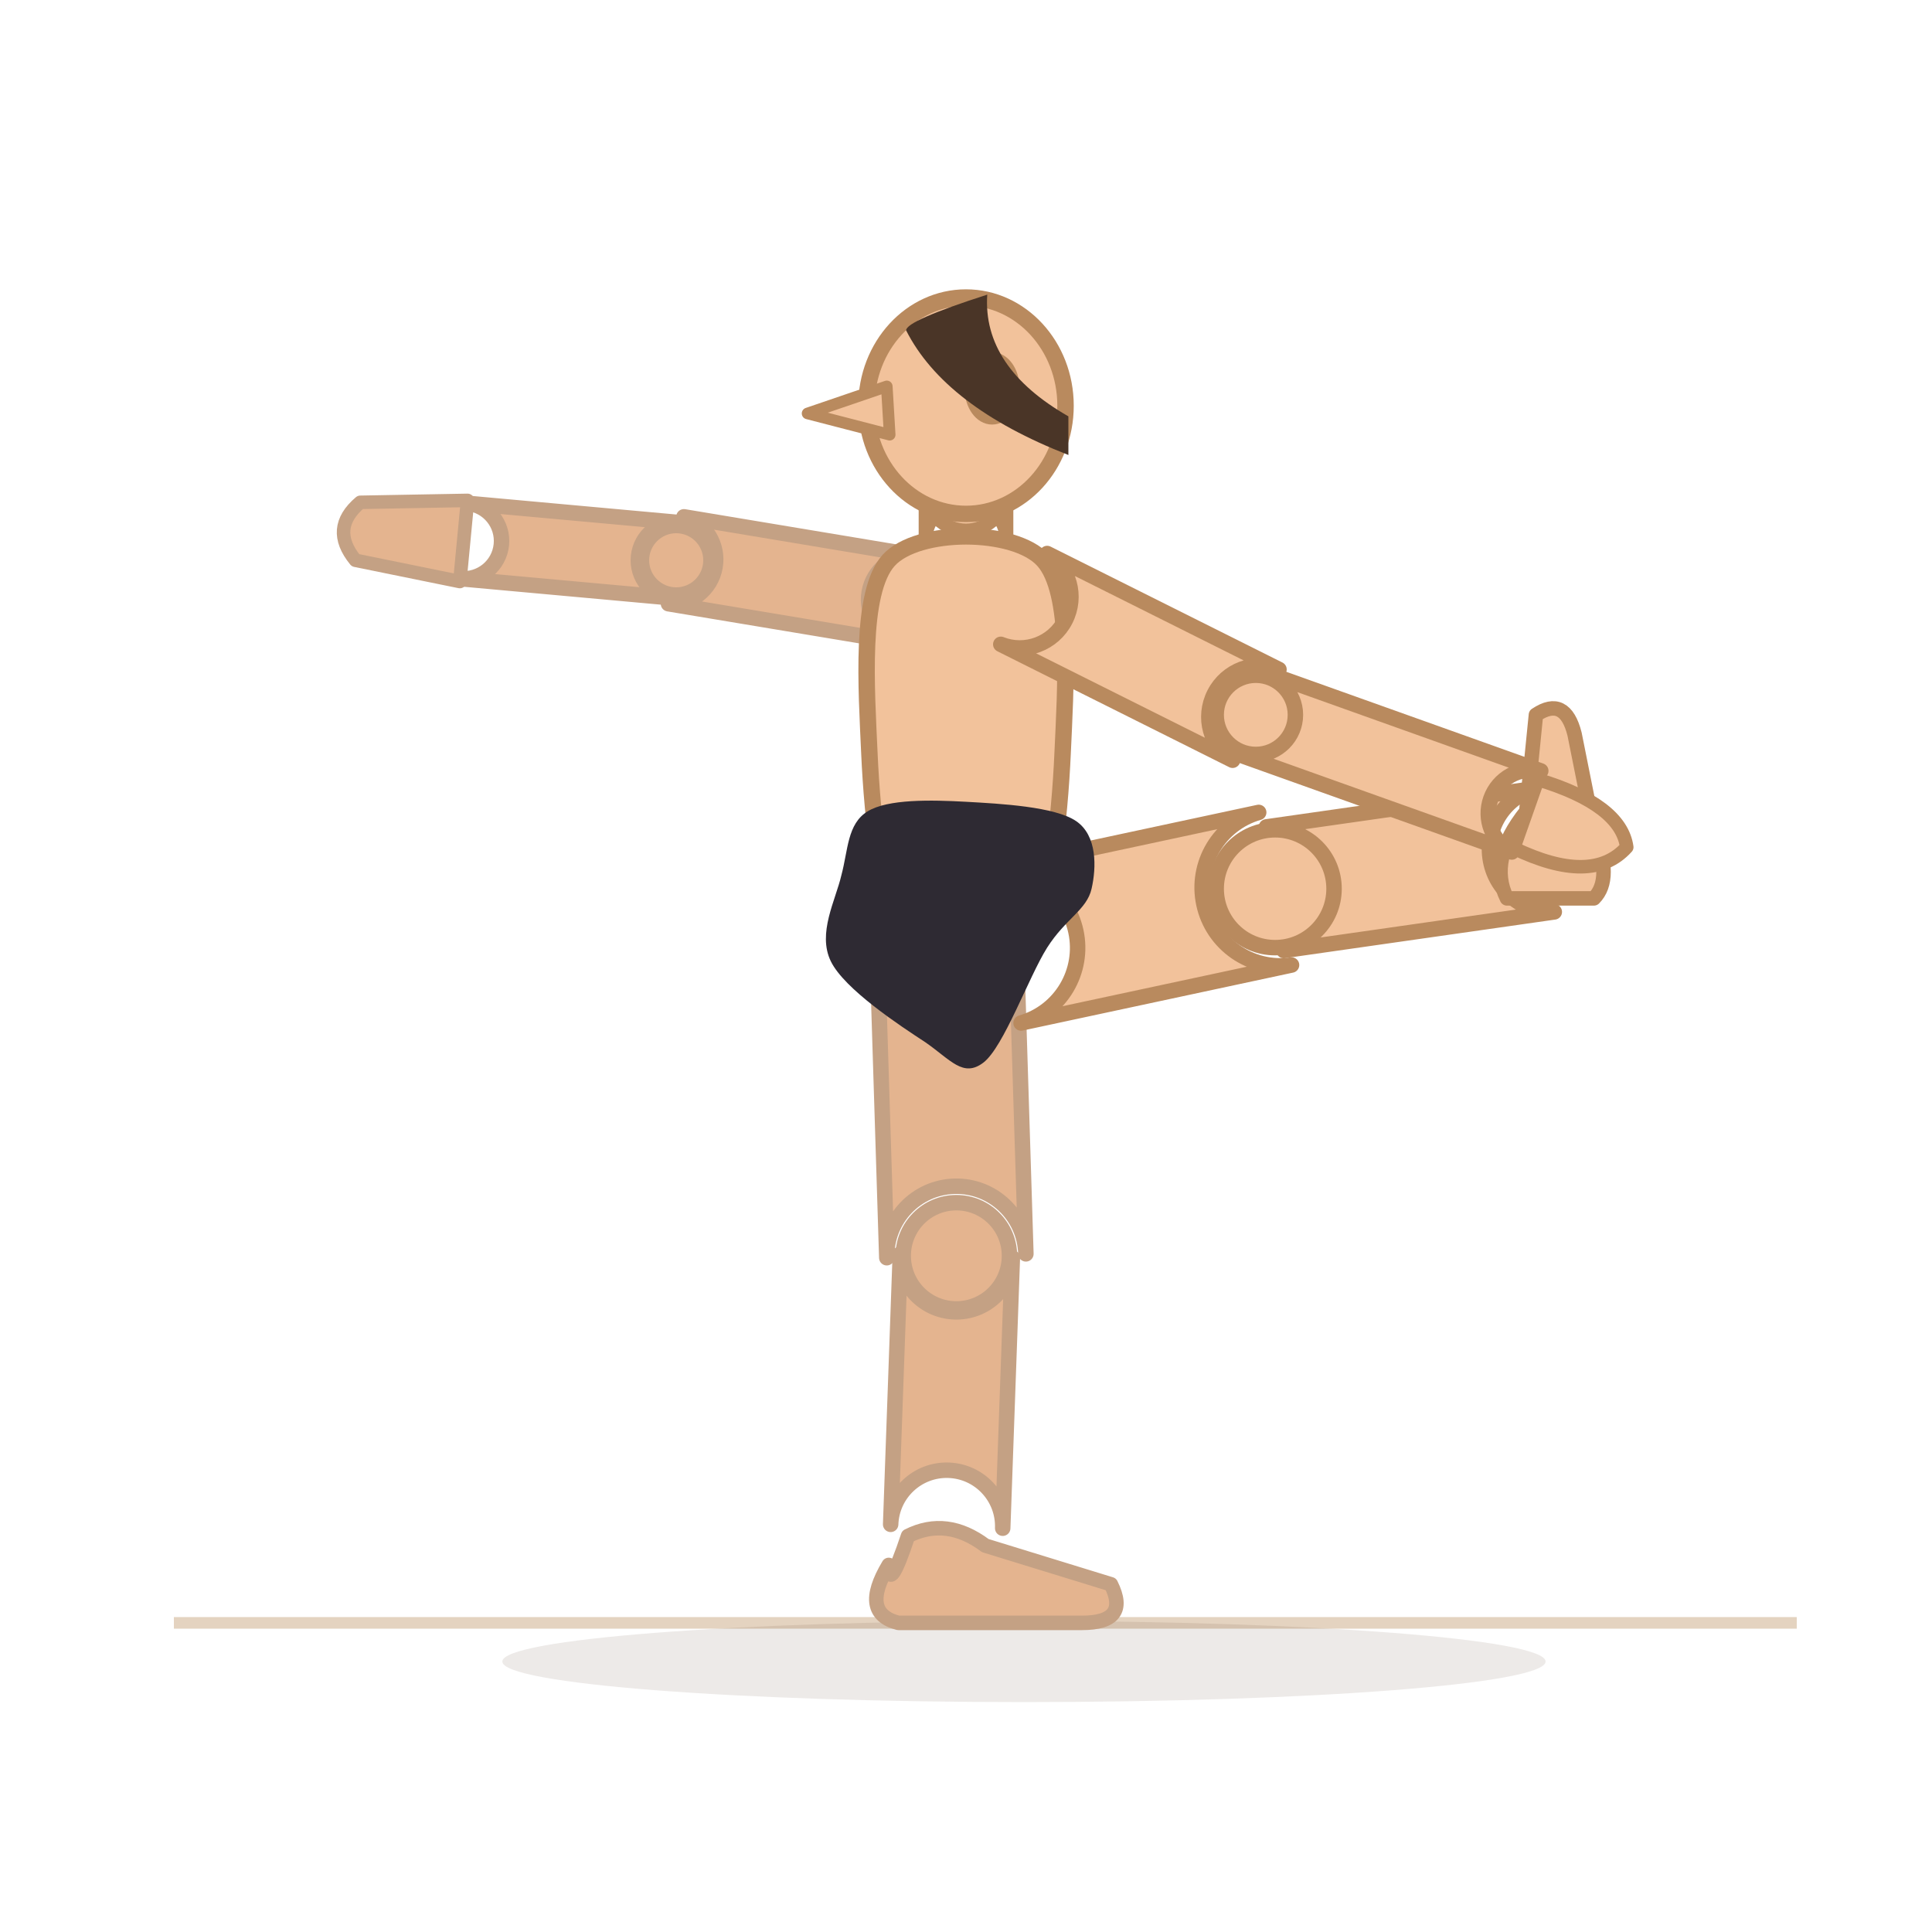
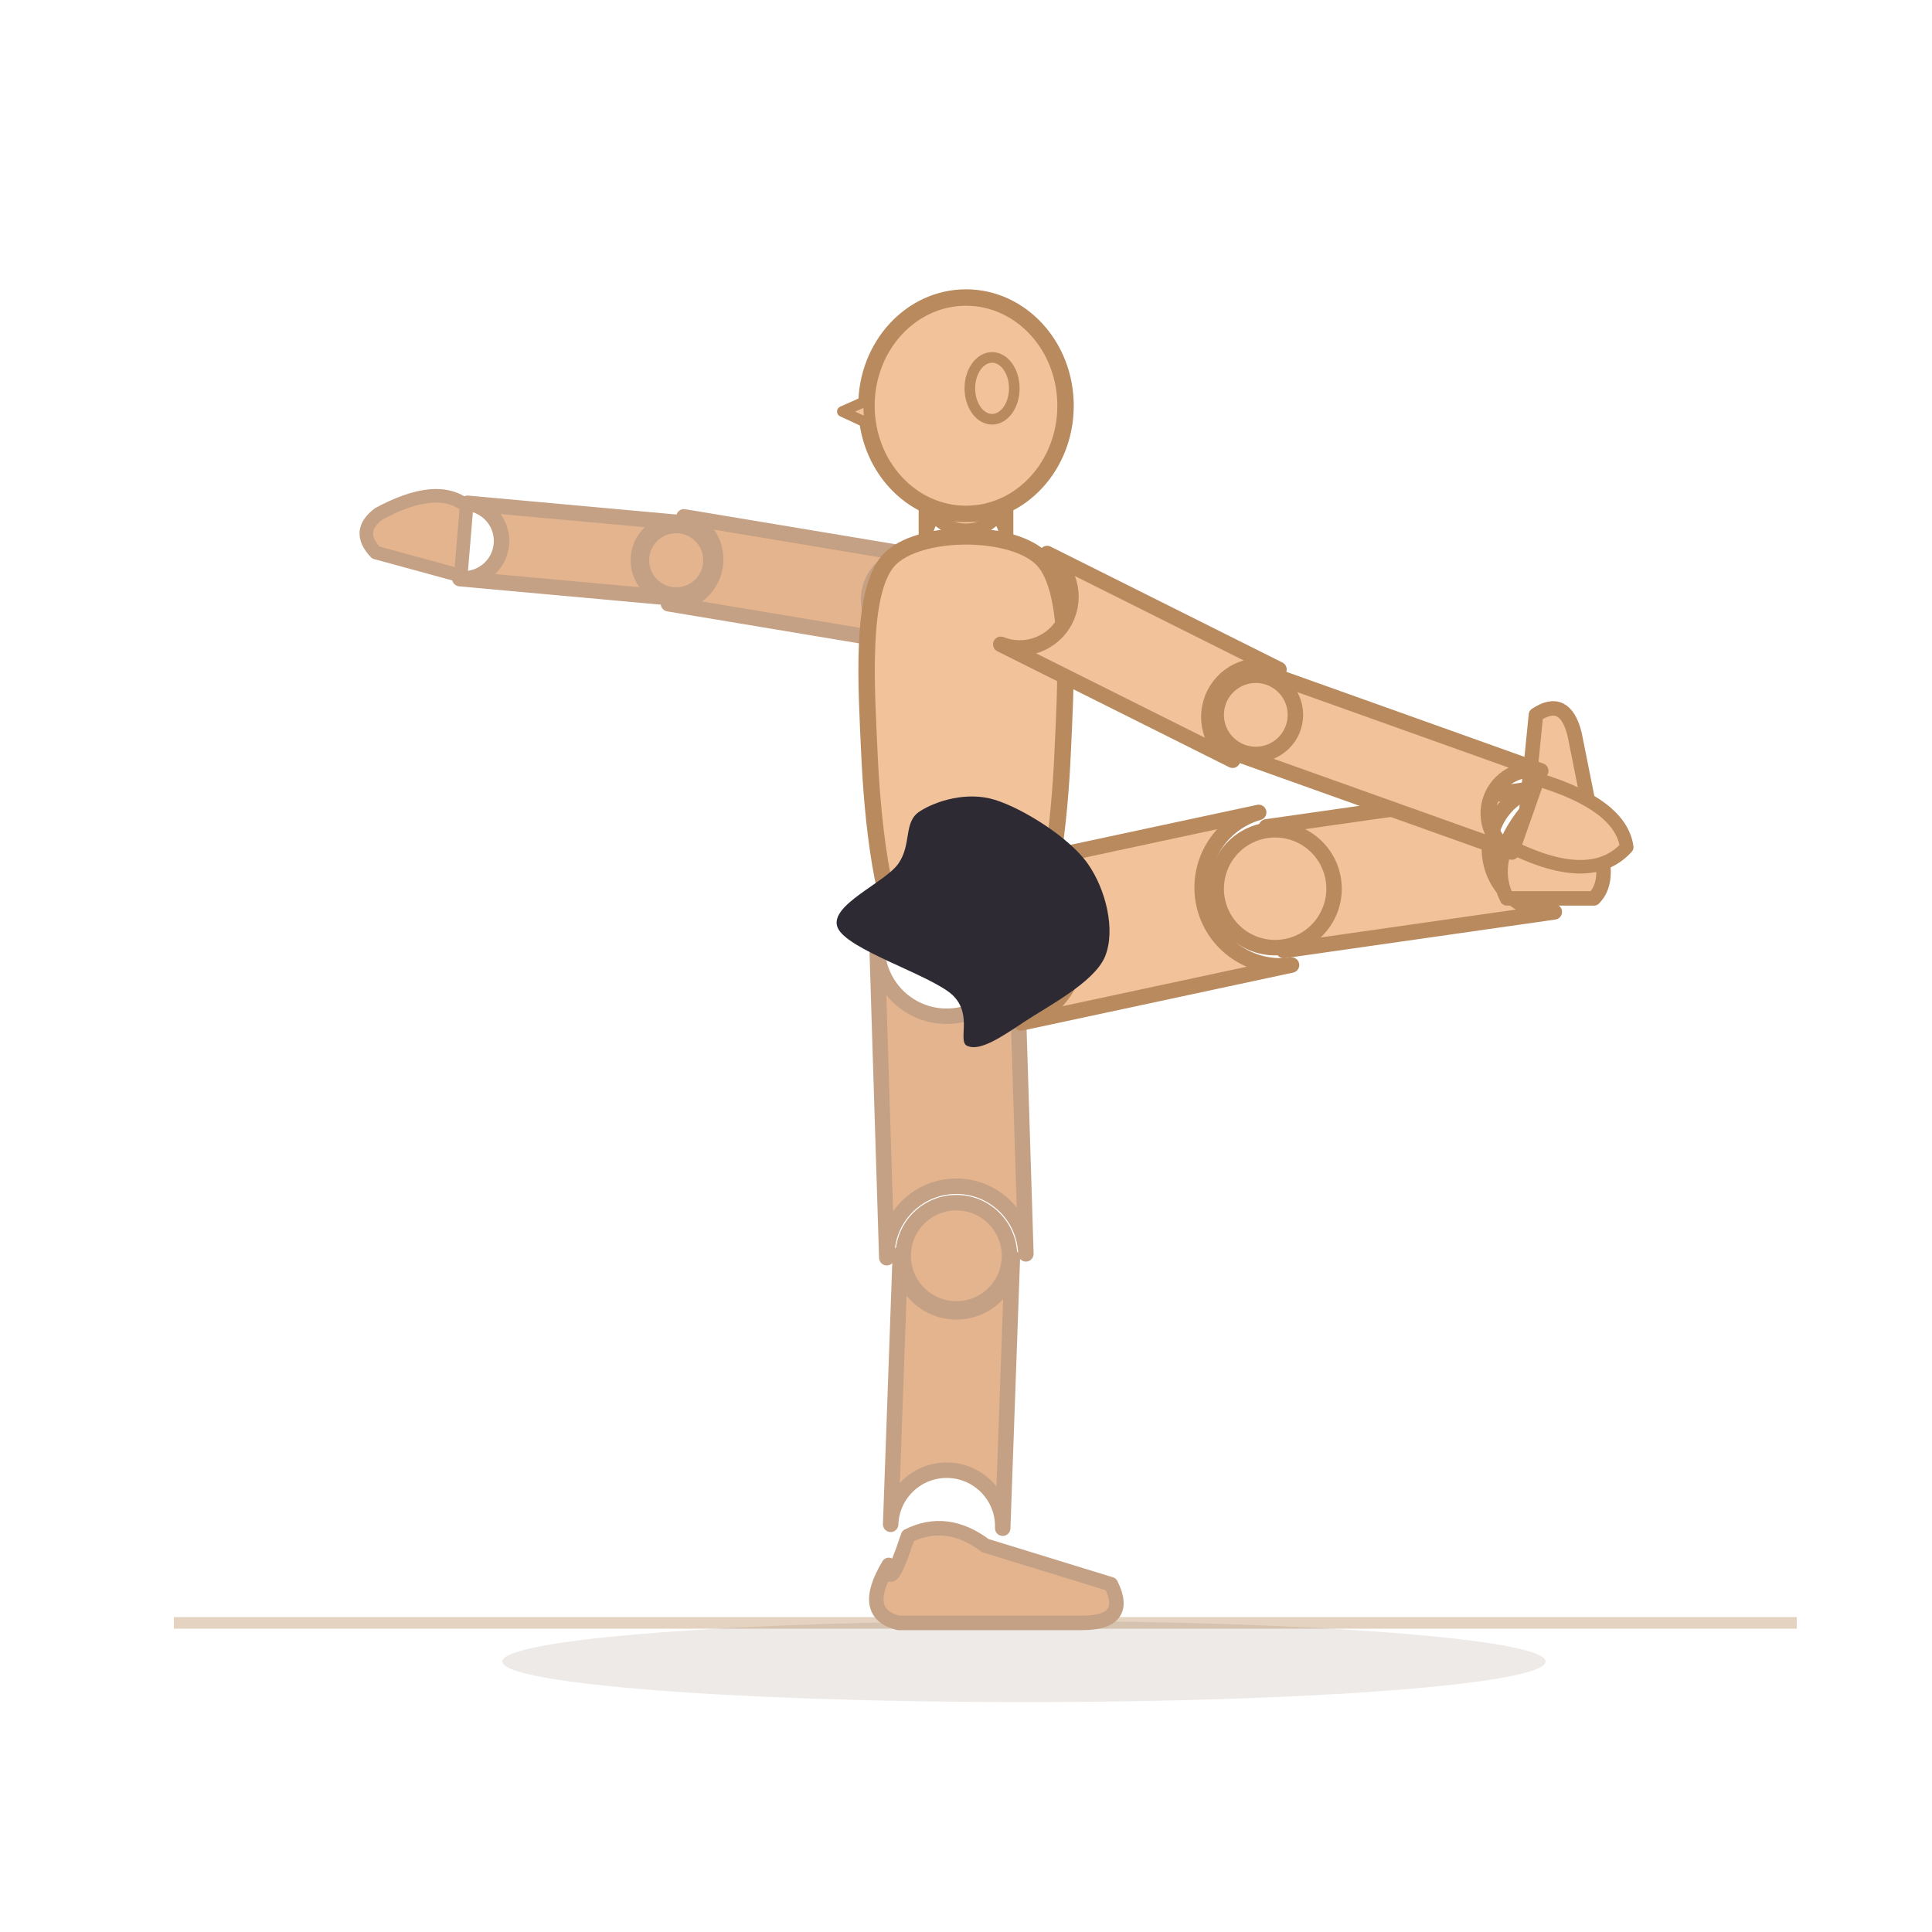
<svg xmlns="http://www.w3.org/2000/svg" viewBox="0 0 200 200">
  <line x1="18" y1="168" x2="186" y2="168" stroke="#e4d3c0" stroke-width="1.2" />
  <ellipse cx="106" cy="172" rx="54" ry="4.2" fill="rgba(70,48,28,0.10)" />
  <path d="M 90.8,98.2 L 91.8,130.2 A 7.2 7.2 0 0 1 106.2,129.8 L 105.2,97.8 A 7.2 7.2 0 0 1 90.8,98.2 Z" fill="#e4b48f" stroke="#c4a184" stroke-width="1.6" stroke-linejoin="round" />
  <path d="M 93.2,129.8 L 92.2,157.8 A 5.8 5.8 0 0 1 103.8,158.2 L 104.8,130.2 A 5.8 5.8 0 0 1 93.2,129.8 Z" fill="#e4b48f" stroke="#c4a184" stroke-width="1.6" stroke-linejoin="round" />
  <circle cx="99" cy="130" r="5.5" fill="#e4b48f" stroke="#c4a184" stroke-width="1.6" />
  <path d="M 92,162 Q 89,167 93,168 L 112,168 Q 117,168 115,164 L 102,160 Q 98,157 94,159 Q 92,165 92,162 Z" fill="#e4b48f" stroke="#c4a184" stroke-width="1.5" stroke-linejoin="round" />
  <path d="M 105.7,105.9 L 133.7,99.9 A 8.1 8.1 0 0 1 130.3,84.1 L 102.3,90.1 A 8.1 8.1 0 0 1 105.7,105.9 Z" fill="#f2c29b" stroke="#b98a5e" stroke-width="1.6" stroke-linejoin="round" />
  <path d="M 132.9,98.4 L 160.9,94.4 A 6.5 6.5 0 0 1 159.1,81.6 L 131.1,85.6 A 6.5 6.5 0 0 1 132.9,98.4 Z" fill="#f2c29b" stroke="#b98a5e" stroke-width="1.6" stroke-linejoin="round" />
  <circle cx="132" cy="92" r="6.1" fill="#f2c29b" stroke="#b98a5e" stroke-width="1.6" />
  <path d="M 156,93 L 165,93 Q 167,91 165,86 L 163,76 Q 162,72 159,74 L 158,84 Q 154,89 156,93 Z" fill="#f2c29b" stroke="#b98a5e" stroke-width="1.5" stroke-linejoin="round" />
  <path d="M 94.8,57.5 L 70.8,53.5 A 4.6 4.6 0 0 1 69.2,62.5 L 93.2,66.5 A 4.6 4.6 0 0 1 94.8,57.5 Z" fill="#e4b48f" stroke="#c4a184" stroke-width="1.6" stroke-linejoin="round" />
  <path d="M 70.4,54.1 L 48.4,52.1 A 3.9 3.9 0 0 1 47.6,59.9 L 69.6,61.9 A 3.9 3.9 0 0 1 70.4,54.1 Z" fill="#e4b48f" stroke="#c4a184" stroke-width="1.6" stroke-linejoin="round" />
  <circle cx="70" cy="58" r="3.6" fill="#e4b48f" stroke="#c4a184" stroke-width="1.6" />
-   <path d="M 48.4,51.8 L 37.3,52 Q 34.1,54.7 36.8,58 L 47.6,60.2 Z" fill="#e4b48f" stroke="#c4a184" stroke-width="1.4" stroke-linejoin="round" />
+   <path d="M 48.3,52.4 Q 45.3,49.9 39.2,53.2 Q 36.8,55 38.9,57.2 L 47.7,59.6 Z" fill="#e4b48f" stroke="#c4a184" stroke-width="1.4" stroke-linejoin="round" />
  <path d="M 92,58 C 95,54.7 105,54.7 108,58 C 111,61.3 110.3,71.3 110,78 C 109.7,84.7 108.7,94.7 106,98 C 103.3,101.3 96.7,101.3 94,98 C 91.3,94.7 90.3,84.7 90,78 C 89.7,71.3 89,61.3 92,58 Z" fill="#f2c29b" stroke="#b98a5e" stroke-width="1.7" stroke-linejoin="round" />
-   <path d="M 89.8,84 C 91.9,82.7 96.4,82.8 100,83 C 103.6,83.2 109.2,83.5 111.4,85 C 113.6,86.5 113.5,89.8 113,92 C 112.5,94.2 110.3,95.1 108.4,98.1 C 106.5,101.1 103.9,108.4 101.8,110 C 99.7,111.6 98.4,109.7 95.8,107.9 C 93.2,106.2 87.4,102.4 86,99.5 C 84.6,96.6 86.5,93.2 87.1,90.6 C 87.8,88 87.7,85.3 89.8,84 Z" fill="#2e2a33" />
  <path d="M 103.6,66.7 L 127.6,78.7 A 5.3 5.3 0 0 1 132.4,69.3 L 108.4,57.3 A 5.3 5.3 0 0 1 103.6,66.7 Z" fill="#f2c29b" stroke="#b98a5e" stroke-width="1.6" stroke-linejoin="round" />
  <path d="M 128.5,78.2 L 156.5,88.2 A 4.5 4.5 0 0 1 159.5,79.8 L 131.5,69.8 A 4.5 4.5 0 0 1 128.5,78.2 Z" fill="#f2c29b" stroke="#b98a5e" stroke-width="1.6" stroke-linejoin="round" />
  <circle cx="130" cy="74" r="4.1" fill="#f2c29b" stroke="#b98a5e" stroke-width="1.6" />
  <path d="M 156.7,87.8 Q 164.8,91.7 168.4,87.7 Q 167.8,83.3 159.2,80.7 Z" fill="#f2c29b" stroke="#b98a5e" stroke-width="1.4" stroke-linejoin="round" />
  <path d="M 104.2,56 L 104.2,50.7 A 4.2 4.2 0 0 1 95.8,50.7 L 95.8,56 A 4.2 4.2 0 0 1 104.2,56 Z" fill="#f2c29b" stroke="#b98a5e" stroke-width="1.4" />
  <ellipse cx="100" cy="42" rx="10.304" ry="11.2" fill="#f2c29b" stroke="#b98a5e" stroke-width="1.7" />
  <ellipse cx="102.7" cy="40.2" rx="2.3" ry="3.2" fill="#f2c29b" stroke="#b98a5e" stroke-width="1.1" />
-   <path d="M 91.8,40 L 83.6,42.8 L 92.1,45 Z" fill="#f2c29b" stroke="#b98a5e" stroke-width="1.2" stroke-linejoin="round" />
-   <path d="M 110.6,43.1 Q 101.7,38 102.2,30.5 Q 93.8,33.2 93.8,34.2 Q 97.8,42.1 110.6,47.1 Z" fill="#4a3527" />
+   <path d="M 89.9,41.4 L 87.2,42.6 L 90,43.9 Z" fill="#f2c29b" stroke="#b98a5e" stroke-width="1.1" stroke-linejoin="round" />
+   <g data-shorts="1">
+     <path d="M 95.2,84 C 96.9,82.9 100.1,81.9 103,82.8 C 105.9,83.7 110.7,86.7 112.6,89.4 C 114.5,92.1 115.5,96.3 114.4,99 C 113.3,101.7 108.4,104.2 106,105.8 C 103.6,107.4 101.5,108.8 100.2,108.3 C 99,107.9 100.8,105.1 98.6,103 C 96.3,100.9 87.6,98.3 86.7,96 C 85.8,93.7 91.6,91.4 93,89.4 C 94.4,87.4 93.5,85.1 95.2,84 Z" fill="#2e2a33" />
+   </g>
</svg>
